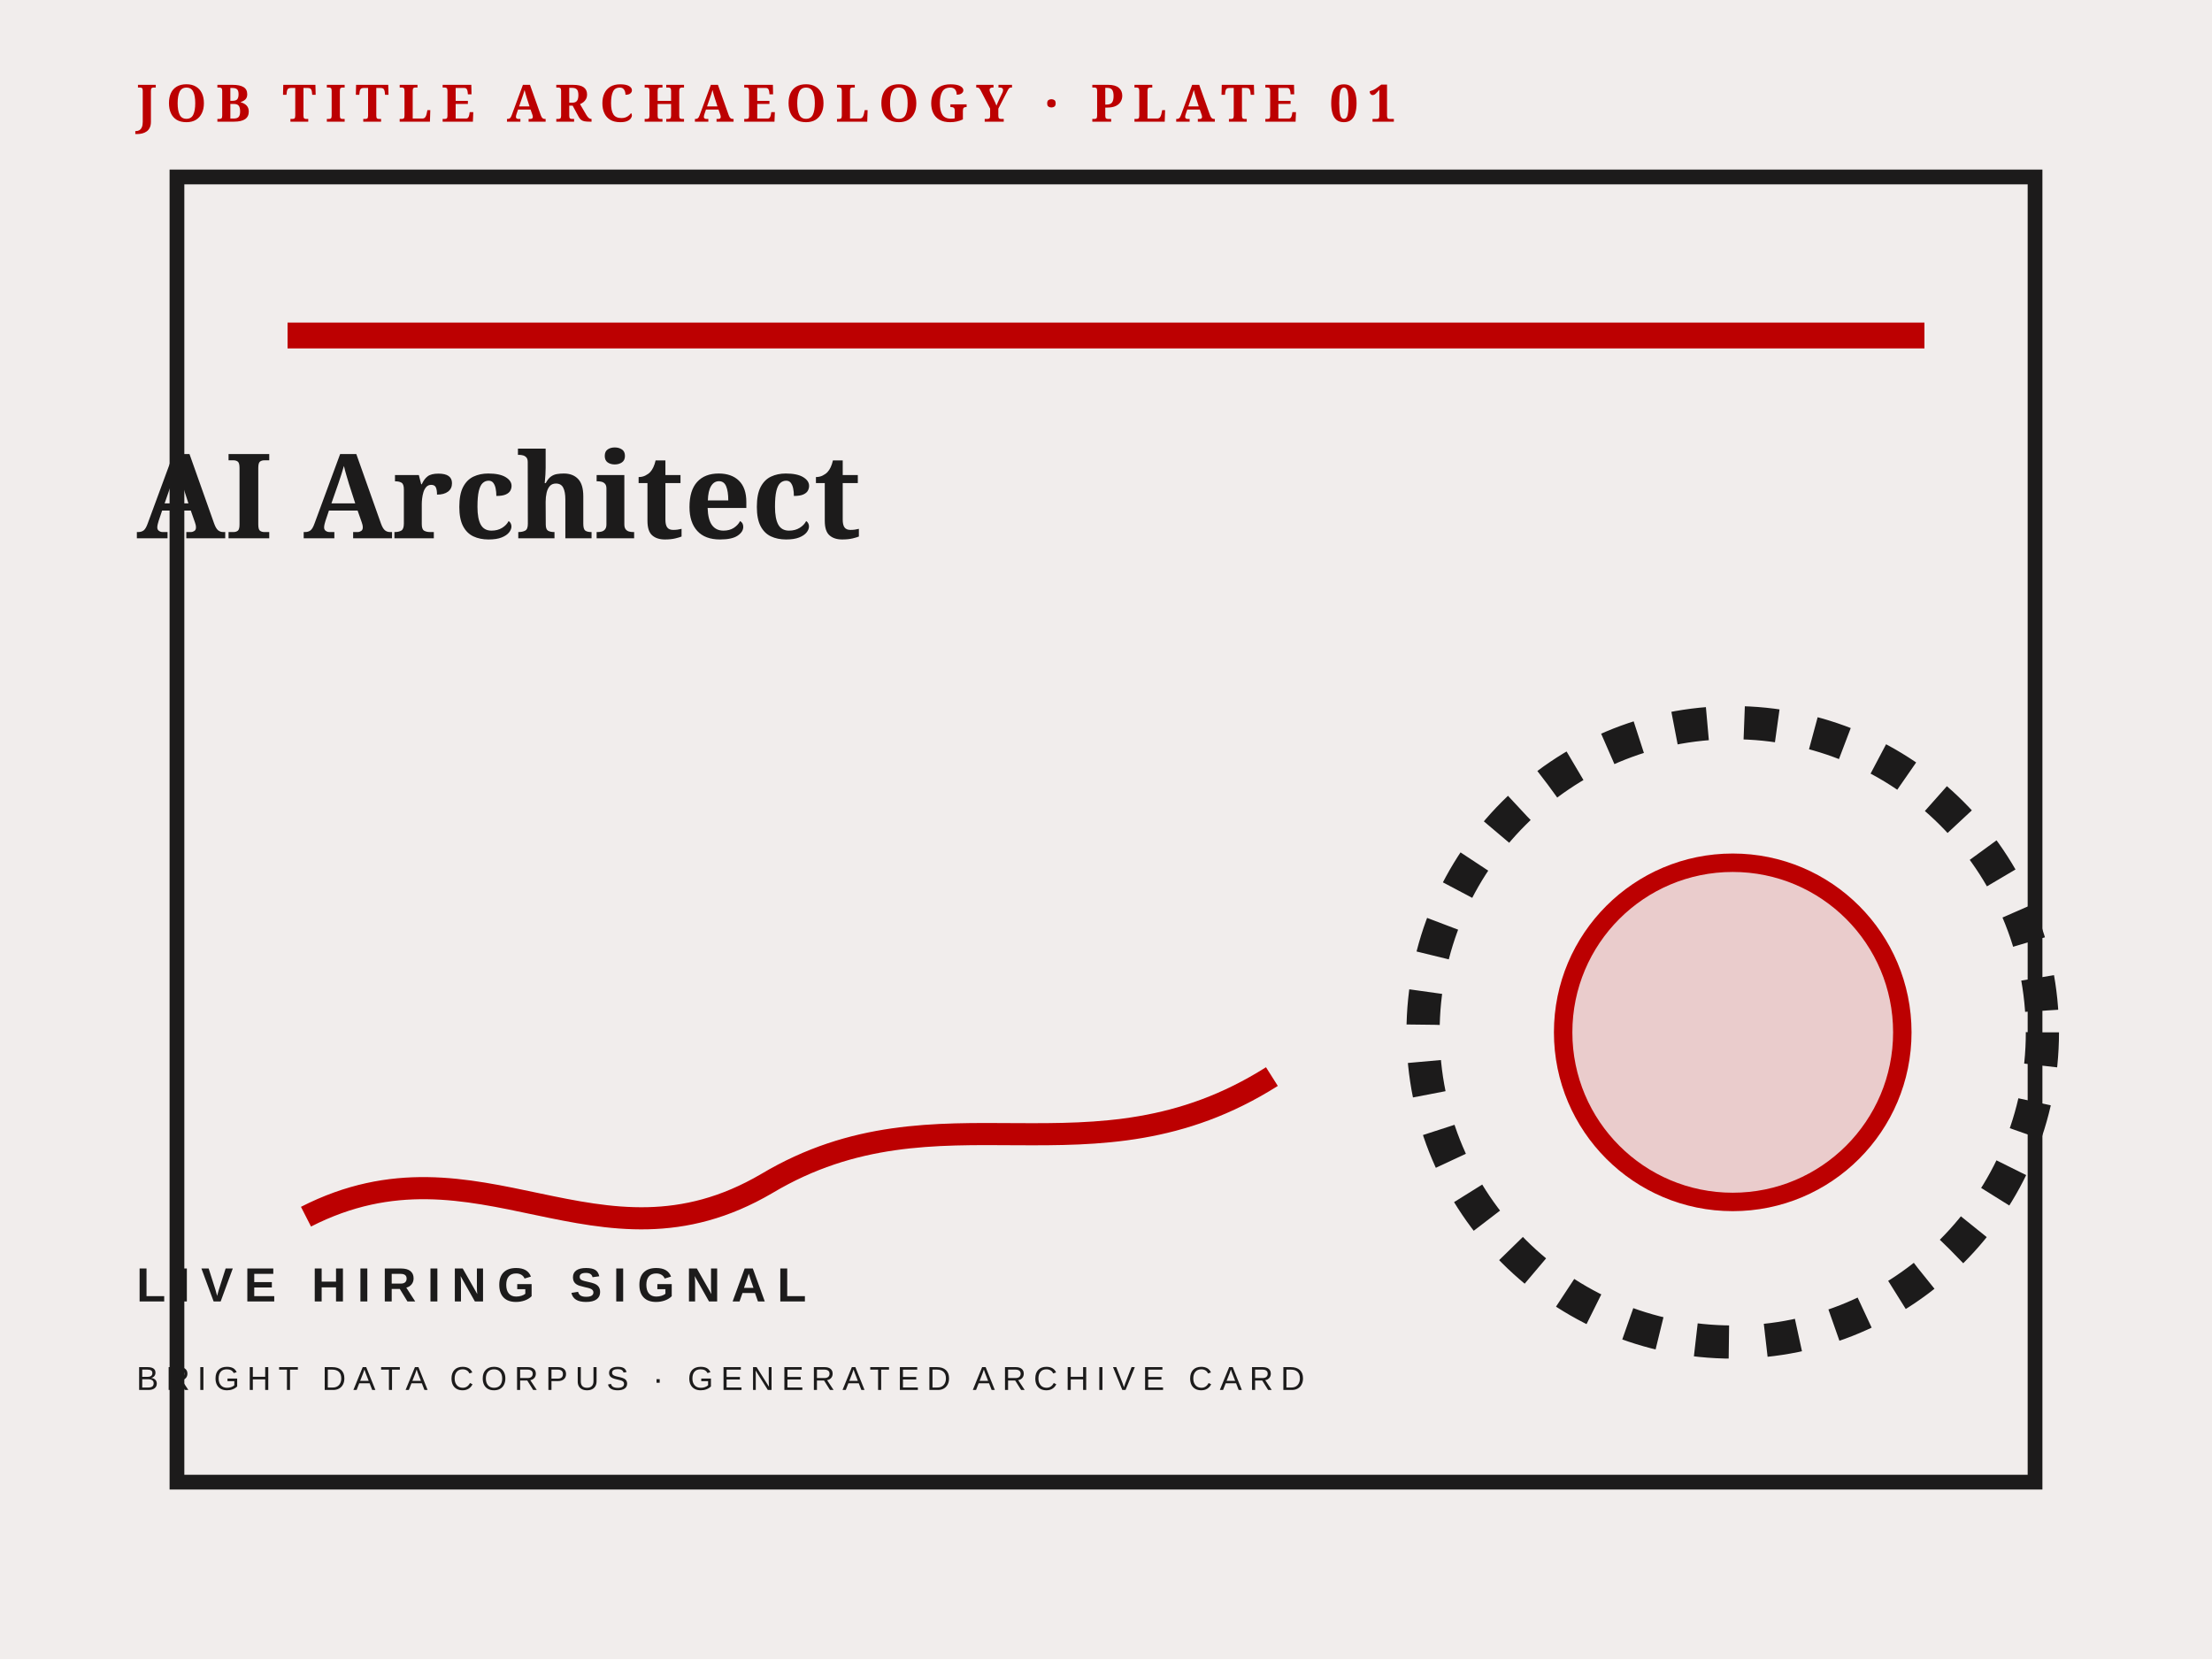
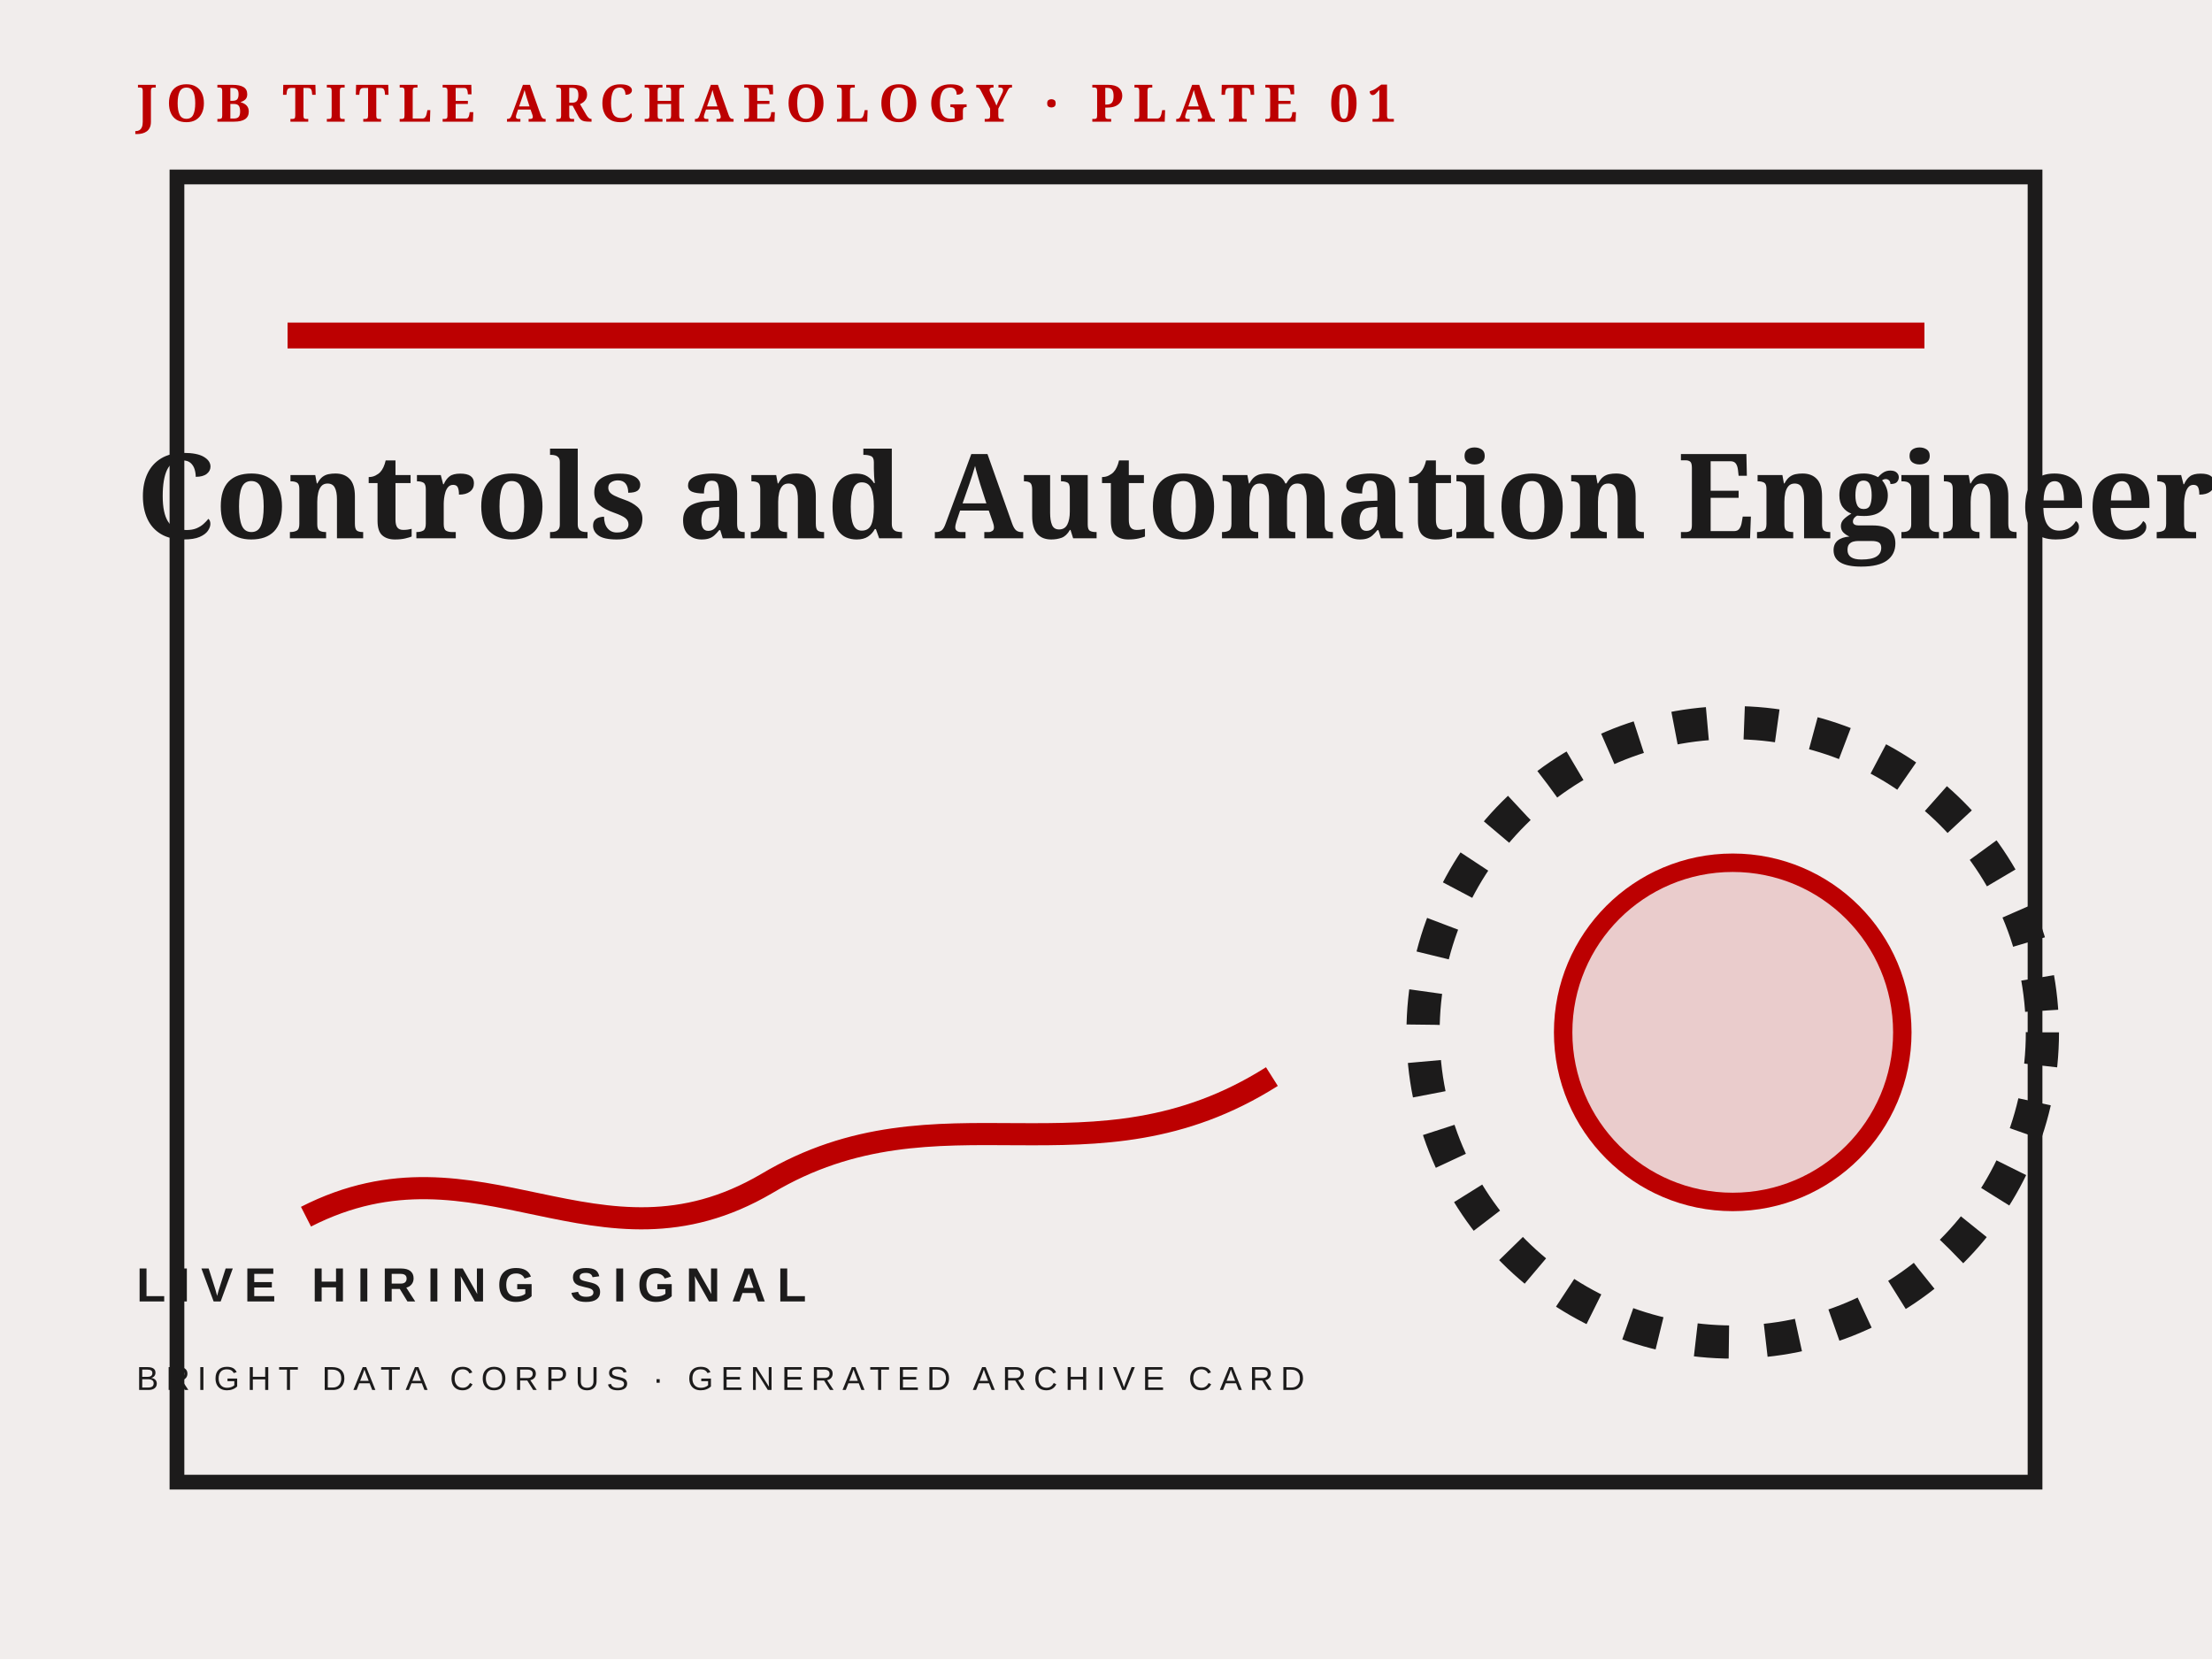
- <svg xmlns="http://www.w3.org/2000/svg" viewBox="0 0 1200 900" role="img" aria-label="AI Architect archive illustration">
+ <svg xmlns="http://www.w3.org/2000/svg" viewBox="0 0 1200 900" role="img" aria-label="Controls and Automation Engineer archive illustration">
  <rect width="1200" height="900" fill="#f1edec" />
  <path d="M96 96H1104V804H96Z" fill="none" stroke="#1c1b1b" stroke-width="8" />
  <path d="M156 182H1044" stroke="#bc0001" stroke-width="14" />
  <circle cx="940" cy="560" r="168" fill="none" stroke="#1c1b1b" stroke-width="18" stroke-dasharray="18 20" />
  <circle cx="940" cy="560" r="92" fill="#bc0001" fill-opacity="0.14" stroke="#bc0001" stroke-width="10" />
  <path d="M166 660C260 612 324 696 416 642C510 586 592 646 690 584" fill="none" stroke="#bc0001" stroke-width="12" />
  <text x="74" y="66" fill="#bc0001" font-family="Georgia,serif" font-size="28" font-weight="700" letter-spacing="5">JOB TITLE ARCHAEOLOGY · PLATE 01</text>
  <text x="74" y="292" fill="#1c1b1b" font-family="Georgia,serif" font-size="64" font-weight="700">
-     <tspan x="74">AI Architect</tspan>
+     <tspan x="74">Controls and Automation Engineer</tspan>
  </text>
  <text x="74" y="706" fill="#1c1b1b" font-family="Arial,sans-serif" font-size="26" font-weight="700" letter-spacing="6">LIVE HIRING SIGNAL</text>
  <text x="74" y="754" fill="#1c1b1b" font-family="Arial,sans-serif" font-size="18" letter-spacing="4">BRIGHT DATA CORPUS · GENERATED ARCHIVE CARD</text>
</svg>
